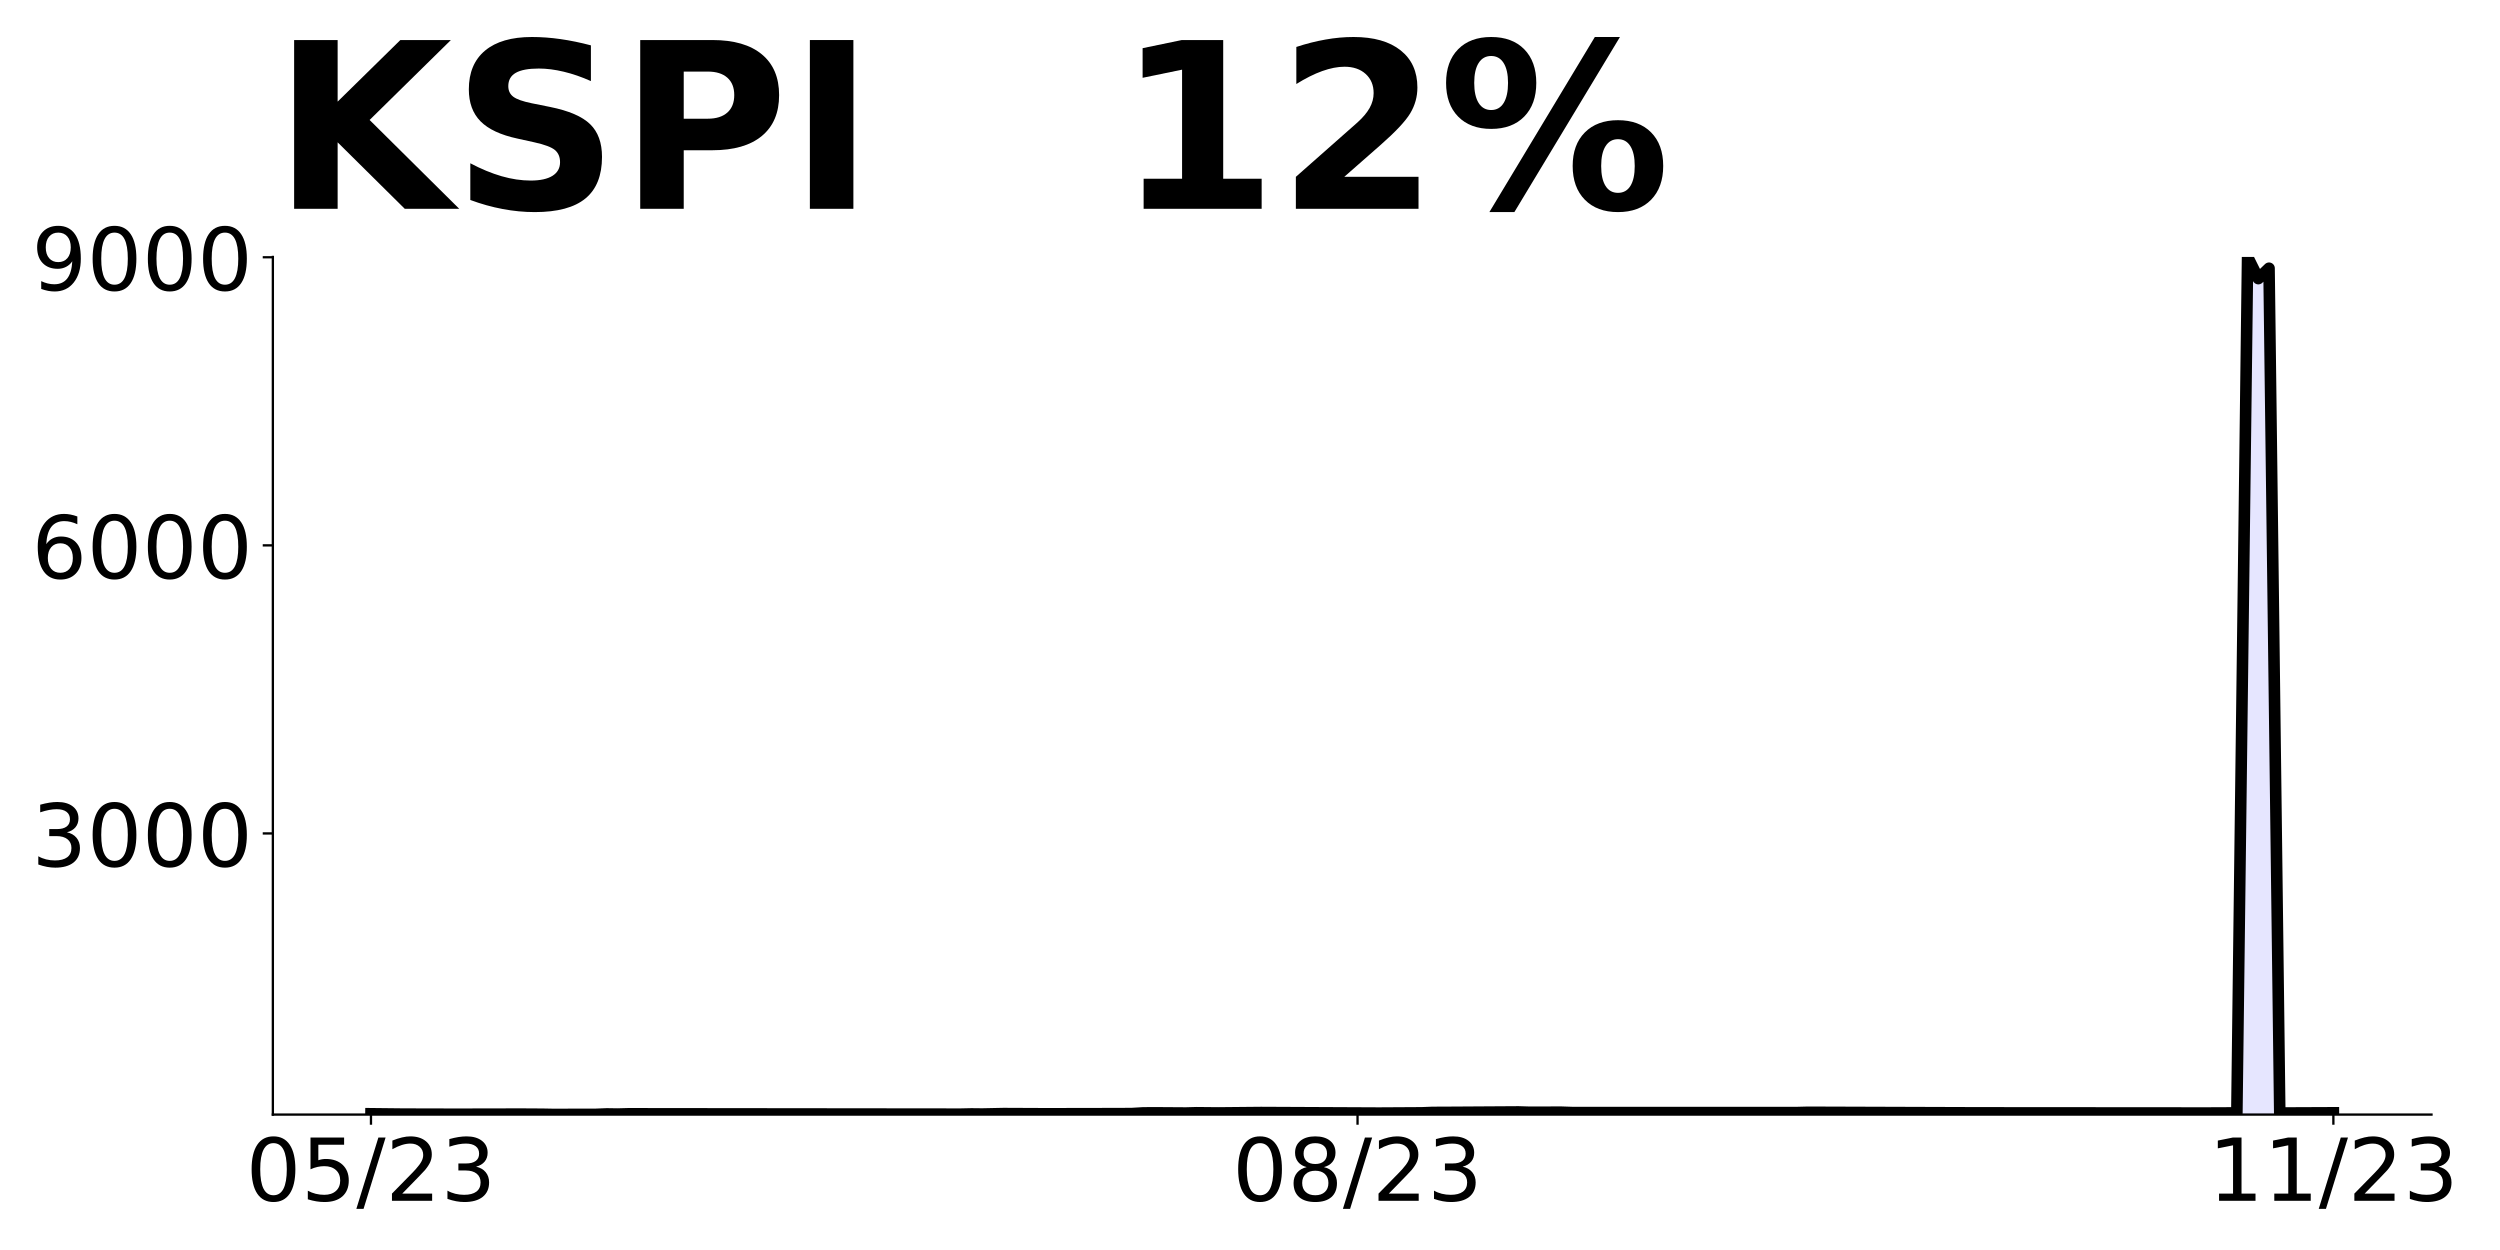
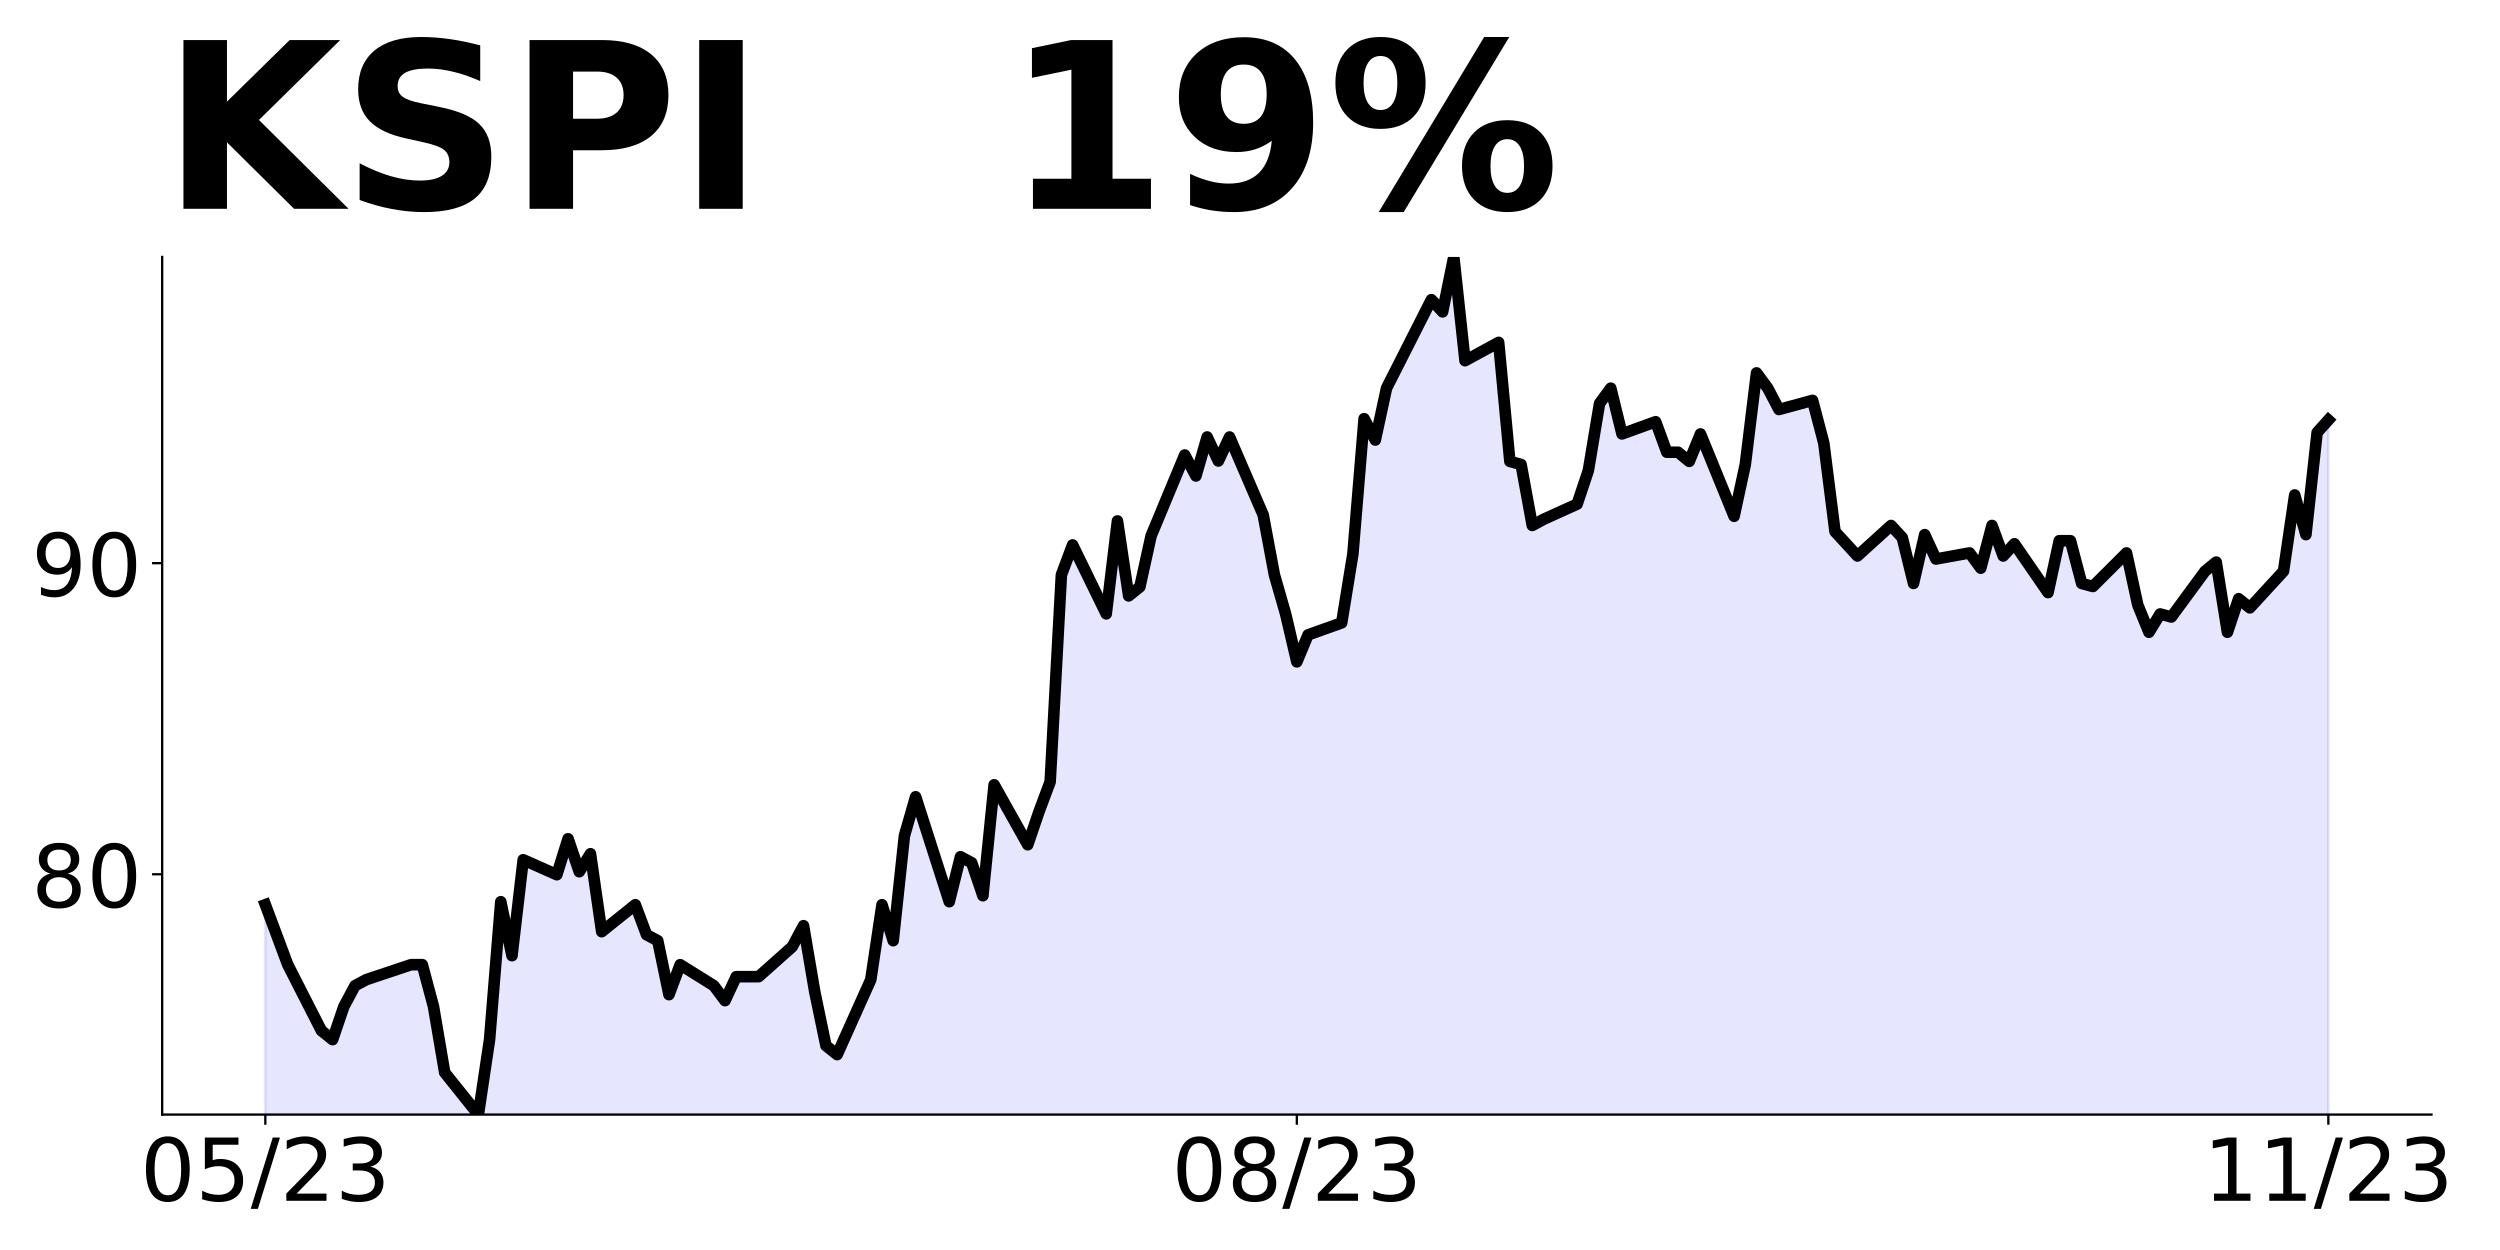
<svg xmlns="http://www.w3.org/2000/svg" xmlns:xlink="http://www.w3.org/1999/xlink" height="432pt" version="1.1" viewBox="0 0 864 432" width="864pt">
  <defs>
    <style type="text/css">
*{stroke-linecap:butt;stroke-linejoin:round;}
  </style>
  </defs>
  <g id="figure_1">
    <g id="patch_1">
      <path d="M 0 432  L 864 432  L 864 0  L 0 0  z " style="fill:none;" />
    </g>
    <g id="axes_1">
      <g id="patch_2">
-         <path d="M 94.3 385.2  L 840.324 385.2  L 840.324 88.8  L 94.3 88.8  z " style="fill:none;" />
+         <path d="M 56.05 385.2  L 840.324 385.2  L 840.324 88.8  L 56.05 88.8  z " style="fill:none;" />
      </g>
      <g id="PolyCollection_1">
-         <defs>
-           <path d="M 128.21 -44.401  L 128.21 -47.081  L 131.916 -47.024  L 135.622 -46.992  L 139.328 -46.96  L 150.446 -46.89  L 154.152 -46.88  L 157.858 -46.915  L 161.564 -46.938  L 165.27 -46.944  L 180.095 -46.96  L 183.801 -46.96  L 187.507 -46.915  L 191.213 -46.845  L 202.331 -46.8  L 206.037 -46.88  L 209.743 -47.027  L 213.449 -46.97  L 217.155 -47.072  L 228.273 -47.056  L 231.979 -47.094  L 235.685 -47.059  L 239.391 -47.078  L 243.097 -46.995  L 254.215 -47.024  L 257.921 -46.992  L 261.627 -46.985  L 265.333 -46.928  L 269.039 -46.96  L 280.157 -46.938  L 283.863 -46.922  L 287.569 -46.947  L 291.276 -46.947  L 294.982 -46.947  L 306.1 -46.979  L 309.806 -47.001  L 313.512 -46.931  L 317.218 -46.874  L 320.924 -46.864  L 332.042 -46.944  L 335.748 -47.024  L 339.454 -46.985  L 343.16 -47.097  L 346.866 -47.139  L 357.984 -47.027  L 361.69 -47.075  L 365.396 -47.069  L 369.102 -47.033  L 372.808 -47.152  L 383.926 -47.088  L 387.632 -47.123  L 391.338 -47.155  L 395.044 -47.376  L 398.75 -47.408  L 409.868 -47.334  L 413.574 -47.433  L 417.281 -47.353  L 420.987 -47.363  L 424.693 -47.417  L 435.811 -47.504  L 439.517 -47.481  L 443.223 -47.523  L 446.929 -47.497  L 450.635 -47.523  L 461.753 -47.44  L 465.459 -47.376  L 469.165 -47.334  L 472.871 -47.283  L 476.577 -47.312  L 487.695 -47.325  L 491.401 -47.398  L 495.107 -47.542  L 498.813 -47.52  L 502.519 -47.575  L 517.343 -47.669  L 521.049 -47.656  L 524.755 -47.715  L 528.461 -47.604  L 539.58 -47.624  L 543.286 -47.497  L 546.992 -47.494  L 550.698 -47.428  L 554.404 -47.435  L 565.522 -47.451  L 569.228 -47.487  L 572.934 -47.559  L 576.64 -47.575  L 580.346 -47.526  L 591.464 -47.539  L 595.17 -47.507  L 598.876 -47.507  L 602.582 -47.497  L 606.288 -47.526  L 617.406 -47.438  L 621.112 -47.494  L 624.818 -47.591  L 628.524 -47.575  L 632.23 -47.552  L 643.348 -47.562  L 647.054 -47.516  L 650.76 -47.422  L 654.466 -47.409  L 658.172 -47.396  L 669.291 -47.428  L 672.997 -47.415  L 676.703 -47.367  L 680.409 -47.419  L 684.115 -47.393  L 695.233 -47.399  L 698.939 -47.383  L 702.645 -47.428  L 706.351 -47.396  L 710.057 -47.409  L 721.175 -47.357  L 724.881 -47.412  L 728.587 -47.412  L 732.293 -47.367  L 735.999 -47.363  L 747.117 -47.399  L 750.823 -47.344  L 754.529 -47.314  L 758.235 -47.334  L 761.941 -47.331  L 773.059 -47.38  L 776.765 -343.2  L 780.471 -335.714  L 784.178 -339.294  L 787.884 -47.341  L 799.002 -47.38  L 802.708 -47.461  L 806.414 -47.419  L 806.414 -44.401  L 806.414 -44.401  L 802.708 -44.401  L 799.002 -44.401  L 787.884 -44.401  L 784.178 -44.401  L 780.471 -44.401  L 776.765 -44.401  L 773.059 -44.401  L 761.941 -44.401  L 758.235 -44.401  L 754.529 -44.401  L 750.823 -44.401  L 747.117 -44.401  L 735.999 -44.401  L 732.293 -44.401  L 728.587 -44.401  L 724.881 -44.401  L 721.175 -44.401  L 710.057 -44.401  L 706.351 -44.401  L 702.645 -44.401  L 698.939 -44.401  L 695.233 -44.401  L 684.115 -44.401  L 680.409 -44.401  L 676.703 -44.401  L 672.997 -44.401  L 669.291 -44.401  L 658.172 -44.401  L 654.466 -44.401  L 650.76 -44.401  L 647.054 -44.401  L 643.348 -44.401  L 632.23 -44.401  L 628.524 -44.401  L 624.818 -44.401  L 621.112 -44.401  L 617.406 -44.401  L 606.288 -44.401  L 602.582 -44.401  L 598.876 -44.401  L 595.17 -44.401  L 591.464 -44.401  L 580.346 -44.401  L 576.64 -44.401  L 572.934 -44.401  L 569.228 -44.401  L 565.522 -44.401  L 554.404 -44.401  L 550.698 -44.401  L 546.992 -44.401  L 543.286 -44.401  L 539.58 -44.401  L 528.461 -44.401  L 524.755 -44.401  L 521.049 -44.401  L 517.343 -44.401  L 502.519 -44.401  L 498.813 -44.401  L 495.107 -44.401  L 491.401 -44.401  L 487.695 -44.401  L 476.577 -44.401  L 472.871 -44.401  L 469.165 -44.401  L 465.459 -44.401  L 461.753 -44.401  L 450.635 -44.401  L 446.929 -44.401  L 443.223 -44.401  L 439.517 -44.401  L 435.811 -44.401  L 424.693 -44.401  L 420.987 -44.401  L 417.281 -44.401  L 413.574 -44.401  L 409.868 -44.401  L 398.75 -44.401  L 395.044 -44.401  L 391.338 -44.401  L 387.632 -44.401  L 383.926 -44.401  L 372.808 -44.401  L 369.102 -44.401  L 365.396 -44.401  L 361.69 -44.401  L 357.984 -44.401  L 346.866 -44.401  L 343.16 -44.401  L 339.454 -44.401  L 335.748 -44.401  L 332.042 -44.401  L 320.924 -44.401  L 317.218 -44.401  L 313.512 -44.401  L 309.806 -44.401  L 306.1 -44.401  L 294.982 -44.401  L 291.276 -44.401  L 287.569 -44.401  L 283.863 -44.401  L 280.157 -44.401  L 269.039 -44.401  L 265.333 -44.401  L 261.627 -44.401  L 257.921 -44.401  L 254.215 -44.401  L 243.097 -44.401  L 239.391 -44.401  L 235.685 -44.401  L 231.979 -44.401  L 228.273 -44.401  L 217.155 -44.401  L 213.449 -44.401  L 209.743 -44.401  L 206.037 -44.401  L 202.331 -44.401  L 191.213 -44.401  L 187.507 -44.401  L 183.801 -44.401  L 180.095 -44.401  L 165.27 -44.401  L 161.564 -44.401  L 157.858 -44.401  L 154.152 -44.401  L 150.446 -44.401  L 139.328 -44.401  L 135.622 -44.401  L 131.916 -44.401  L 128.21 -44.401  z " id="m27895f9a2c" style="stroke:#0000ff;stroke-opacity:0.1;" />
-         </defs>
-         <g clip-path="url(#p48d0a3b1e0)">
-           <use style="fill:#0000ff;fill-opacity:0.1;stroke:#0000ff;stroke-opacity:0.1;" x="0" xlink:href="#m27895f9a2c" y="432" />
-         </g>
+         <path clip-path="url(#pd8ade27d79)" d="M 91.699 1162.336  L 91.699 312.667  L 95.574 323.029  L 99.449 333.391  L 111.073 356.187  L 114.948 359.295  L 118.823 347.897  L 122.698 340.644  L 126.573 338.572  L 142.072 333.391  L 145.947 333.391  L 149.822 347.897  L 153.697 370.693  L 165.321 385.2  L 169.196 359.295  L 173.071 311.631  L 176.946 330.282  L 180.821 297.125  L 192.445 302.305  L 196.32 289.871  L 200.195 301.269  L 204.07 295.052  L 207.945 321.993  L 219.57 312.667  L 223.444 323.029  L 227.319 325.101  L 231.194 343.753  L 235.069 333.391  L 246.694 340.644  L 250.569 345.825  L 254.443 337.536  L 258.318 337.536  L 262.193 337.536  L 273.818 327.174  L 277.693 319.92  L 281.567 342.716  L 285.442 361.368  L 289.317 364.476  L 300.942 338.572  L 304.817 312.667  L 308.692 325.101  L 312.566 288.835  L 316.441 275.365  L 328.066 311.631  L 331.941 296.088  L 335.816 298.161  L 339.691 309.559  L 343.565 271.22  L 355.19 291.944  L 359.065 280.546  L 362.94 270.184  L 366.815 198.687  L 370.69 188.325  L 382.314 212.158  L 386.189 180.036  L 390.064 205.941  L 393.939 202.832  L 397.814 185.217  L 409.438 157.24  L 413.313 164.493  L 417.188 151.023  L 421.063 159.312  L 424.938 151.023  L 436.562 177.964  L 440.437 198.687  L 444.312 212.158  L 448.187 228.737  L 452.062 219.411  L 463.686 215.266  L 467.561 191.434  L 471.436 144.691  L 475.311 152.073  L 479.186 134.146  L 494.685 103.564  L 498.56 107.782  L 502.435 88.8  L 506.31 124.655  L 517.935 118.328  L 521.809 159.455  L 525.684 160.51  L 529.559 181.601  L 533.434 179.492  L 545.059 174.219  L 548.934 162.619  L 552.808 139.419  L 556.683 134.146  L 560.558 149.964  L 572.183 145.746  L 576.058 156.291  L 579.933 156.291  L 583.807 159.455  L 587.682 149.964  L 599.307 178.437  L 603.182 160.51  L 607.057 128.873  L 610.932 134.146  L 614.806 141.528  L 626.431 138.364  L 630.306 153.128  L 634.181 183.71  L 638.056 187.928  L 641.93 192.146  L 653.555 181.601  L 657.43 185.819  L 661.305 201.637  L 665.18 184.764  L 669.055 193.201  L 680.679 191.092  L 684.554 196.365  L 688.429 181.601  L 692.304 192.146  L 696.179 187.928  L 707.803 204.801  L 711.678 186.874  L 715.553 186.874  L 719.428 201.637  L 723.303 202.692  L 734.927 191.092  L 738.802 209.019  L 742.677 218.51  L 746.552 212.183  L 750.427 213.237  L 762.051 197.419  L 765.926 194.255  L 769.801 218.51  L 773.676 206.91  L 777.551 210.074  L 789.176 197.419  L 793.05 171.055  L 796.925 184.764  L 800.8 149.466  L 804.675 145.165  L 804.675 1162.336  L 804.675 1162.336  L 800.8 1162.336  L 796.925 1162.336  L 793.05 1162.336  L 789.176 1162.336  L 777.551 1162.336  L 773.676 1162.336  L 769.801 1162.336  L 765.926 1162.336  L 762.051 1162.336  L 750.427 1162.336  L 746.552 1162.336  L 742.677 1162.336  L 738.802 1162.336  L 734.927 1162.336  L 723.303 1162.336  L 719.428 1162.336  L 715.553 1162.336  L 711.678 1162.336  L 707.803 1162.336  L 696.179 1162.336  L 692.304 1162.336  L 688.429 1162.336  L 684.554 1162.336  L 680.679 1162.336  L 669.055 1162.336  L 665.18 1162.336  L 661.305 1162.336  L 657.43 1162.336  L 653.555 1162.336  L 641.93 1162.336  L 638.056 1162.336  L 634.181 1162.336  L 630.306 1162.336  L 626.431 1162.336  L 614.806 1162.336  L 610.932 1162.336  L 607.057 1162.336  L 603.182 1162.336  L 599.307 1162.336  L 587.682 1162.336  L 583.807 1162.336  L 579.933 1162.336  L 576.058 1162.336  L 572.183 1162.336  L 560.558 1162.336  L 556.683 1162.336  L 552.808 1162.336  L 548.934 1162.336  L 545.059 1162.336  L 533.434 1162.336  L 529.559 1162.336  L 525.684 1162.336  L 521.809 1162.336  L 517.935 1162.336  L 506.31 1162.336  L 502.435 1162.336  L 498.56 1162.336  L 494.685 1162.336  L 479.186 1162.336  L 475.311 1162.336  L 471.436 1162.336  L 467.561 1162.336  L 463.686 1162.336  L 452.062 1162.336  L 448.187 1162.336  L 444.312 1162.336  L 440.437 1162.336  L 436.562 1162.336  L 424.938 1162.336  L 421.063 1162.336  L 417.188 1162.336  L 413.313 1162.336  L 409.438 1162.336  L 397.814 1162.336  L 393.939 1162.336  L 390.064 1162.336  L 386.189 1162.336  L 382.314 1162.336  L 370.69 1162.336  L 366.815 1162.336  L 362.94 1162.336  L 359.065 1162.336  L 355.19 1162.336  L 343.565 1162.336  L 339.691 1162.336  L 335.816 1162.336  L 331.941 1162.336  L 328.066 1162.336  L 316.441 1162.336  L 312.566 1162.336  L 308.692 1162.336  L 304.817 1162.336  L 300.942 1162.336  L 289.317 1162.336  L 285.442 1162.336  L 281.567 1162.336  L 277.693 1162.336  L 273.818 1162.336  L 262.193 1162.336  L 258.318 1162.336  L 254.443 1162.336  L 250.569 1162.336  L 246.694 1162.336  L 235.069 1162.336  L 231.194 1162.336  L 227.319 1162.336  L 223.444 1162.336  L 219.57 1162.336  L 207.945 1162.336  L 204.07 1162.336  L 200.195 1162.336  L 196.32 1162.336  L 192.445 1162.336  L 180.821 1162.336  L 176.946 1162.336  L 173.071 1162.336  L 169.196 1162.336  L 165.321 1162.336  L 153.697 1162.336  L 149.822 1162.336  L 145.947 1162.336  L 142.072 1162.336  L 126.573 1162.336  L 122.698 1162.336  L 118.823 1162.336  L 114.948 1162.336  L 111.073 1162.336  L 99.449 1162.336  L 95.574 1162.336  L 91.699 1162.336  z " style="fill:#0000ff;fill-opacity:0.1;stroke:#0000ff;stroke-opacity:0.1;" />
      </g>
      <g id="matplotlib.axis_1">
        <g id="xtick_1">
          <g id="line2d_1">
            <defs>
-               <path d="M 0 0  L 0 3.5  " id="m0b49b9f456" style="stroke:#000000;stroke-width:0.8;" />
+               <path d="M 0 0  L 0 3.5  " id="m1345c74ed4" style="stroke:#000000;stroke-width:0.8;" />
            </defs>
            <g>
-               <use style="stroke:#000000;stroke-width:0.8;" x="128.21" xlink:href="#m0b49b9f456" y="385.2" />
+               <use style="stroke:#000000;stroke-width:0.8;" x="91.699" xlink:href="#m1345c74ed4" y="385.2" />
            </g>
          </g>
          <g id="text_1">
            <defs>
              <path d="M 31.781 66.406  Q 24.172 66.406 20.328 58.906  Q 16.5 51.422 16.5 36.375  Q 16.5 21.391 20.328 13.891  Q 24.172 6.391 31.781 6.391  Q 39.453 6.391 43.281 13.891  Q 47.125 21.391 47.125 36.375  Q 47.125 51.422 43.281 58.906  Q 39.453 66.406 31.781 66.406  z M 31.781 74.219  Q 44.047 74.219 50.516 64.516  Q 56.984 54.828 56.984 36.375  Q 56.984 17.969 50.516 8.266  Q 44.047 -1.422 31.781 -1.422  Q 19.531 -1.422 13.062 8.266  Q 6.594 17.969 6.594 36.375  Q 6.594 54.828 13.062 64.516  Q 19.531 74.219 31.781 74.219  z " id="DejaVuSans-48" />
              <path d="M 10.797 72.906  L 49.516 72.906  L 49.516 64.594  L 19.828 64.594  L 19.828 46.734  Q 21.969 47.469 24.109 47.828  Q 26.266 48.188 28.422 48.188  Q 40.625 48.188 47.75 41.5  Q 54.891 34.812 54.891 23.391  Q 54.891 11.625 47.562 5.094  Q 40.234 -1.422 26.906 -1.422  Q 22.312 -1.422 17.547 -0.641  Q 12.797 0.141 7.719 1.703  L 7.719 11.625  Q 12.109 9.234 16.797 8.062  Q 21.484 6.891 26.703 6.891  Q 35.156 6.891 40.078 11.328  Q 45.016 15.766 45.016 23.391  Q 45.016 31 40.078 35.438  Q 35.156 39.891 26.703 39.891  Q 22.75 39.891 18.812 39.016  Q 14.891 38.141 10.797 36.281  z " id="DejaVuSans-53" />
              <path d="M 25.391 72.906  L 33.688 72.906  L 8.297 -9.281  L 0 -9.281  z " id="DejaVuSans-47" />
              <path d="M 19.188 8.297  L 53.609 8.297  L 53.609 0  L 7.328 0  L 7.328 8.297  Q 12.938 14.109 22.625 23.891  Q 32.328 33.688 34.812 36.531  Q 39.547 41.844 41.422 45.531  Q 43.312 49.219 43.312 52.781  Q 43.312 58.594 39.234 62.25  Q 35.156 65.922 28.609 65.922  Q 23.969 65.922 18.812 64.312  Q 13.672 62.703 7.812 59.422  L 7.812 69.391  Q 13.766 71.781 18.938 73  Q 24.125 74.219 28.422 74.219  Q 39.75 74.219 46.484 68.547  Q 53.219 62.891 53.219 53.422  Q 53.219 48.922 51.531 44.891  Q 49.859 40.875 45.406 35.406  Q 44.188 33.984 37.641 27.219  Q 31.109 20.453 19.188 8.297  z " id="DejaVuSans-50" />
              <path d="M 40.578 39.312  Q 47.656 37.797 51.625 33  Q 55.609 28.219 55.609 21.188  Q 55.609 10.406 48.188 4.484  Q 40.766 -1.422 27.094 -1.422  Q 22.516 -1.422 17.656 -0.516  Q 12.797 0.391 7.625 2.203  L 7.625 11.719  Q 11.719 9.328 16.594 8.109  Q 21.484 6.891 26.812 6.891  Q 36.078 6.891 40.938 10.547  Q 45.797 14.203 45.797 21.188  Q 45.797 27.641 41.281 31.266  Q 36.766 34.906 28.719 34.906  L 20.219 34.906  L 20.219 43.016  L 29.109 43.016  Q 36.375 43.016 40.234 45.922  Q 44.094 48.828 44.094 54.297  Q 44.094 59.906 40.109 62.906  Q 36.141 65.922 28.719 65.922  Q 24.656 65.922 20.016 65.031  Q 15.375 64.156 9.812 62.312  L 9.812 71.094  Q 15.438 72.656 20.344 73.438  Q 25.25 74.219 29.594 74.219  Q 40.828 74.219 47.359 69.109  Q 53.906 64.016 53.906 55.328  Q 53.906 49.266 50.438 45.094  Q 46.969 40.922 40.578 39.312  z " id="DejaVuSans-51" />
            </defs>
-             <g transform="translate(84.98205 414.9953)scale(0.3 -0.3)">
+             <g transform="translate(48.47069 414.9953)scale(0.3 -0.3)">
              <use xlink:href="#DejaVuSans-48" />
              <use x="63.623" xlink:href="#DejaVuSans-53" />
              <use x="127.246" xlink:href="#DejaVuSans-47" />
              <use x="160.938" xlink:href="#DejaVuSans-50" />
              <use x="224.561" xlink:href="#DejaVuSans-51" />
            </g>
          </g>
        </g>
        <g id="xtick_2">
          <g id="line2d_2">
            <g>
-               <use style="stroke:#000000;stroke-width:0.8;" x="469.165" xlink:href="#m0b49b9f456" y="385.2" />
+               <use style="stroke:#000000;stroke-width:0.8;" x="448.187" xlink:href="#m1345c74ed4" y="385.2" />
            </g>
          </g>
          <g id="text_2">
            <defs>
              <path d="M 31.781 34.625  Q 24.75 34.625 20.719 30.859  Q 16.703 27.094 16.703 20.516  Q 16.703 13.922 20.719 10.156  Q 24.75 6.391 31.781 6.391  Q 38.812 6.391 42.859 10.172  Q 46.922 13.969 46.922 20.516  Q 46.922 27.094 42.891 30.859  Q 38.875 34.625 31.781 34.625  z M 21.922 38.812  Q 15.578 40.375 12.031 44.719  Q 8.5 49.078 8.5 55.328  Q 8.5 64.062 14.719 69.141  Q 20.953 74.219 31.781 74.219  Q 42.672 74.219 48.875 69.141  Q 55.078 64.062 55.078 55.328  Q 55.078 49.078 51.531 44.719  Q 48 40.375 41.703 38.812  Q 48.828 37.156 52.797 32.312  Q 56.781 27.484 56.781 20.516  Q 56.781 9.906 50.312 4.234  Q 43.844 -1.422 31.781 -1.422  Q 19.734 -1.422 13.25 4.234  Q 6.781 9.906 6.781 20.516  Q 6.781 27.484 10.781 32.312  Q 14.797 37.156 21.922 38.812  z M 18.312 54.391  Q 18.312 48.734 21.844 45.562  Q 25.391 42.391 31.781 42.391  Q 38.141 42.391 41.719 45.562  Q 45.312 48.734 45.312 54.391  Q 45.312 60.062 41.719 63.234  Q 38.141 66.406 31.781 66.406  Q 25.391 66.406 21.844 63.234  Q 18.312 60.062 18.312 54.391  z " id="DejaVuSans-56" />
            </defs>
-             <g transform="translate(425.9368 414.9953)scale(0.3 -0.3)">
+             <g transform="translate(404.9588 414.9953)scale(0.3 -0.3)">
              <use xlink:href="#DejaVuSans-48" />
              <use x="63.623" xlink:href="#DejaVuSans-56" />
              <use x="127.246" xlink:href="#DejaVuSans-47" />
              <use x="160.938" xlink:href="#DejaVuSans-50" />
              <use x="224.561" xlink:href="#DejaVuSans-51" />
            </g>
          </g>
        </g>
        <g id="xtick_3">
          <g id="line2d_3">
            <g>
-               <use style="stroke:#000000;stroke-width:0.8;" x="806.414" xlink:href="#m0b49b9f456" y="385.2" />
+               <use style="stroke:#000000;stroke-width:0.8;" x="804.675" xlink:href="#m1345c74ed4" y="385.2" />
            </g>
          </g>
          <g id="text_3">
            <defs>
              <path d="M 12.406 8.297  L 28.516 8.297  L 28.516 63.922  L 10.984 60.406  L 10.984 69.391  L 28.422 72.906  L 38.281 72.906  L 38.281 8.297  L 54.391 8.297  L 54.391 0  L 12.406 0  z " id="DejaVuSans-49" />
            </defs>
-             <g transform="translate(763.1856 414.9953)scale(0.3 -0.3)">
+             <g transform="translate(761.4469 414.9953)scale(0.3 -0.3)">
              <use xlink:href="#DejaVuSans-49" />
              <use x="63.623" xlink:href="#DejaVuSans-49" />
              <use x="127.246" xlink:href="#DejaVuSans-47" />
              <use x="160.938" xlink:href="#DejaVuSans-50" />
              <use x="224.561" xlink:href="#DejaVuSans-51" />
            </g>
          </g>
        </g>
      </g>
      <g id="matplotlib.axis_2">
        <g id="ytick_1">
          <g id="line2d_4">
            <defs>
-               <path d="M 0 0  L -3.5 0  " id="m357c633570" style="stroke:#000000;stroke-width:0.8;" />
+               <path d="M 0 0  L -3.5 0  " id="mc63b6061ad" style="stroke:#000000;stroke-width:0.8;" />
            </defs>
            <g>
-               <use style="stroke:#000000;stroke-width:0.8;" x="94.3" xlink:href="#m357c633570" y="288.037" />
+               <use style="stroke:#000000;stroke-width:0.8;" x="56.05" xlink:href="#mc63b6061ad" y="302.149" />
            </g>
          </g>
          <g id="text_4">
-             <g transform="translate(10.95 299.4348)scale(0.3 -0.3)">
-               <use xlink:href="#DejaVuSans-51" />
+             <g transform="translate(10.875 313.5467)scale(0.3 -0.3)">
+               <use xlink:href="#DejaVuSans-56" />
              <use x="63.623" xlink:href="#DejaVuSans-48" />
-               <use x="127.246" xlink:href="#DejaVuSans-48" />
-               <use x="190.869" xlink:href="#DejaVuSans-48" />
            </g>
          </g>
        </g>
        <g id="ytick_2">
          <g id="line2d_5">
            <g>
-               <use style="stroke:#000000;stroke-width:0.8;" x="94.3" xlink:href="#m357c633570" y="188.476" />
+               <use style="stroke:#000000;stroke-width:0.8;" x="56.05" xlink:href="#mc63b6061ad" y="194.626" />
            </g>
          </g>
          <g id="text_5">
            <defs>
-               <path d="M 33.016 40.375  Q 26.375 40.375 22.484 35.828  Q 18.609 31.297 18.609 23.391  Q 18.609 15.531 22.484 10.953  Q 26.375 6.391 33.016 6.391  Q 39.656 6.391 43.531 10.953  Q 47.406 15.531 47.406 23.391  Q 47.406 31.297 43.531 35.828  Q 39.656 40.375 33.016 40.375  z M 52.594 71.297  L 52.594 62.312  Q 48.875 64.062 45.094 64.984  Q 41.312 65.922 37.594 65.922  Q 27.828 65.922 22.672 59.328  Q 17.531 52.734 16.797 39.406  Q 19.672 43.656 24.016 45.922  Q 28.375 48.188 33.594 48.188  Q 44.578 48.188 50.953 41.516  Q 57.328 34.859 57.328 23.391  Q 57.328 12.156 50.688 5.359  Q 44.047 -1.422 33.016 -1.422  Q 20.359 -1.422 13.672 8.266  Q 6.984 17.969 6.984 36.375  Q 6.984 53.656 15.188 63.938  Q 23.391 74.219 37.203 74.219  Q 40.922 74.219 44.703 73.484  Q 48.484 72.75 52.594 71.297  z " id="DejaVuSans-54" />
-             </defs>
-             <g transform="translate(10.95 199.8734)scale(0.3 -0.3)">
-               <use xlink:href="#DejaVuSans-54" />
-               <use x="63.623" xlink:href="#DejaVuSans-48" />
-               <use x="127.246" xlink:href="#DejaVuSans-48" />
-               <use x="190.869" xlink:href="#DejaVuSans-48" />
-             </g>
-           </g>
-         </g>
-         <g id="ytick_3">
-           <g id="line2d_6">
-             <g>
-               <use style="stroke:#000000;stroke-width:0.8;" x="94.3" xlink:href="#m357c633570" y="88.914" />
-             </g>
-           </g>
-           <g id="text_6">
-             <defs>
              <path d="M 10.984 1.516  L 10.984 10.5  Q 14.703 8.734 18.5 7.812  Q 22.312 6.891 25.984 6.891  Q 35.75 6.891 40.891 13.453  Q 46.047 20.016 46.781 33.406  Q 43.953 29.203 39.594 26.953  Q 35.25 24.703 29.984 24.703  Q 19.047 24.703 12.672 31.312  Q 6.297 37.938 6.297 49.422  Q 6.297 60.641 12.938 67.422  Q 19.578 74.219 30.609 74.219  Q 43.266 74.219 49.922 64.516  Q 56.594 54.828 56.594 36.375  Q 56.594 19.141 48.406 8.859  Q 40.234 -1.422 26.422 -1.422  Q 22.703 -1.422 18.891 -0.688  Q 15.094 0.047 10.984 1.516  z M 30.609 32.422  Q 37.25 32.422 41.125 36.953  Q 45.016 41.5 45.016 49.422  Q 45.016 57.281 41.125 61.844  Q 37.25 66.406 30.609 66.406  Q 23.969 66.406 20.094 61.844  Q 16.219 57.281 16.219 49.422  Q 16.219 41.5 20.094 36.953  Q 23.969 32.422 30.609 32.422  z " id="DejaVuSans-57" />
            </defs>
-             <g transform="translate(10.95 100.3119)scale(0.3 -0.3)">
+             <g transform="translate(10.875 206.0233)scale(0.3 -0.3)">
              <use xlink:href="#DejaVuSans-57" />
              <use x="63.623" xlink:href="#DejaVuSans-48" />
-               <use x="127.246" xlink:href="#DejaVuSans-48" />
-               <use x="190.869" xlink:href="#DejaVuSans-48" />
            </g>
          </g>
        </g>
      </g>
-       <g id="line2d_7">
-         <path clip-path="url(#p48d0a3b1e0)" d="M 128.21 384.919  L 139.328 385.04  L 157.858 385.085  L 180.095 385.04  L 187.507 385.085  L 191.213 385.155  L 206.037 385.12  L 209.743 384.973  L 213.449 385.03  L 217.155 384.928  L 332.042 385.056  L 335.748 384.976  L 339.454 385.015  L 346.866 384.861  L 361.69 384.925  L 387.632 384.877  L 391.338 384.845  L 395.044 384.624  L 398.75 384.592  L 409.868 384.666  L 413.574 384.567  L 420.987 384.637  L 435.811 384.496  L 476.577 384.688  L 491.401 384.602  L 495.107 384.458  L 502.519 384.425  L 524.755 384.285  L 528.461 384.396  L 539.58 384.376  L 543.286 384.503  L 621.112 384.506  L 624.818 384.409  L 684.115 384.607  L 750.823 384.656  L 761.941 384.669  L 773.059 384.62  L 776.765 88.8  L 780.471 96.286  L 784.178 92.706  L 787.884 384.659  L 806.414 384.581  L 806.414 384.581  " style="fill:none;stroke:#000000;stroke-linecap:square;stroke-width:4;" />
+       <g id="line2d_6">
+         <path clip-path="url(#pd8ade27d79)" d="M 91.699 312.667  L 99.449 333.391  L 111.073 356.187  L 114.948 359.295  L 118.823 347.897  L 122.698 340.644  L 126.573 338.572  L 142.072 333.391  L 145.947 333.391  L 149.822 347.897  L 153.697 370.693  L 165.321 385.2  L 169.196 359.295  L 173.071 311.631  L 176.946 330.282  L 180.821 297.125  L 192.445 302.305  L 196.32 289.871  L 200.195 301.269  L 204.07 295.052  L 207.945 321.993  L 219.57 312.667  L 223.444 323.029  L 227.319 325.101  L 231.194 343.753  L 235.069 333.391  L 246.694 340.644  L 250.569 345.825  L 254.443 337.536  L 262.193 337.536  L 273.818 327.174  L 277.693 319.92  L 281.567 342.716  L 285.442 361.368  L 289.317 364.476  L 300.942 338.572  L 304.817 312.667  L 308.692 325.101  L 312.566 288.835  L 316.441 275.365  L 328.066 311.631  L 331.941 296.088  L 335.816 298.161  L 339.691 309.559  L 343.565 271.22  L 355.19 291.944  L 359.065 280.546  L 362.94 270.184  L 366.815 198.687  L 370.69 188.325  L 382.314 212.158  L 386.189 180.036  L 390.064 205.941  L 393.939 202.832  L 397.814 185.217  L 409.438 157.24  L 413.313 164.493  L 417.188 151.023  L 421.063 159.312  L 424.938 151.023  L 436.562 177.964  L 440.437 198.687  L 444.312 212.158  L 448.187 228.737  L 452.062 219.411  L 463.686 215.266  L 467.561 191.434  L 471.436 144.691  L 475.311 152.073  L 479.186 134.146  L 494.685 103.564  L 498.56 107.782  L 502.435 88.8  L 506.31 124.655  L 517.935 118.328  L 521.809 159.455  L 525.684 160.51  L 529.559 181.601  L 533.434 179.492  L 545.059 174.219  L 548.934 162.619  L 552.808 139.419  L 556.683 134.146  L 560.558 149.964  L 572.183 145.746  L 576.058 156.291  L 579.933 156.291  L 583.807 159.455  L 587.682 149.964  L 599.307 178.437  L 603.182 160.51  L 607.057 128.873  L 610.932 134.146  L 614.806 141.528  L 626.431 138.364  L 630.306 153.128  L 634.181 183.71  L 641.93 192.146  L 653.555 181.601  L 657.43 185.819  L 661.305 201.637  L 665.18 184.764  L 669.055 193.201  L 680.679 191.092  L 684.554 196.365  L 688.429 181.601  L 692.304 192.146  L 696.179 187.928  L 707.803 204.801  L 711.678 186.874  L 715.553 186.874  L 719.428 201.637  L 723.303 202.692  L 734.927 191.092  L 738.802 209.019  L 742.677 218.51  L 746.552 212.183  L 750.427 213.237  L 762.051 197.419  L 765.926 194.255  L 769.801 218.51  L 773.676 206.91  L 777.551 210.074  L 789.176 197.419  L 793.05 171.055  L 796.925 184.764  L 800.8 149.466  L 804.675 145.165  L 804.675 145.165  " style="fill:none;stroke:#000000;stroke-linecap:square;stroke-width:4;" />
      </g>
      <g id="patch_3">
-         <path d="M 94.3 385.2  L 94.3 88.8  " style="fill:none;stroke:#000000;stroke-linecap:square;stroke-linejoin:miter;stroke-width:0.8;" />
+         <path d="M 56.05 385.2  L 56.05 88.8  " style="fill:none;stroke:#000000;stroke-linecap:square;stroke-linejoin:miter;stroke-width:0.8;" />
      </g>
      <g id="patch_4">
-         <path d="M 94.3 385.2  L 840.324 385.2  " style="fill:none;stroke:#000000;stroke-linecap:square;stroke-linejoin:miter;stroke-width:0.8;" />
+         <path d="M 56.05 385.2  L 840.324 385.2  " style="fill:none;stroke:#000000;stroke-linecap:square;stroke-linejoin:miter;stroke-width:0.8;" />
      </g>
-       <g id="text_7">
+       <g id="text_6">
        <defs>
          <path d="M 9.188 72.906  L 27.984 72.906  L 27.984 46.297  L 55.078 72.906  L 76.906 72.906  L 41.797 38.375  L 80.516 0  L 56.984 0  L 27.984 28.719  L 27.984 0  L 9.188 0  z " id="DejaVuSans-Bold-75" />
          <path d="M 59.906 70.609  L 59.906 55.172  Q 53.906 57.859 48.188 59.219  Q 42.484 60.594 37.406 60.594  Q 30.672 60.594 27.438 58.734  Q 24.219 56.891 24.219 52.984  Q 24.219 50.047 26.391 48.406  Q 28.562 46.781 34.281 45.609  L 42.281 44  Q 54.438 41.547 59.562 36.562  Q 64.703 31.594 64.703 22.406  Q 64.703 10.359 57.547 4.469  Q 50.391 -1.422 35.688 -1.422  Q 28.766 -1.422 21.781 -0.094  Q 14.797 1.219 7.812 3.812  L 7.812 19.672  Q 14.797 15.969 21.312 14.078  Q 27.828 12.203 33.891 12.203  Q 40.047 12.203 43.312 14.25  Q 46.578 16.312 46.578 20.125  Q 46.578 23.531 44.359 25.391  Q 42.141 27.25 35.5 28.719  L 28.219 30.328  Q 17.281 32.672 12.219 37.797  Q 7.172 42.922 7.172 51.609  Q 7.172 62.5 14.203 68.359  Q 21.234 74.219 34.422 74.219  Q 40.438 74.219 46.781 73.312  Q 53.125 72.406 59.906 70.609  z " id="DejaVuSans-Bold-83" />
          <path d="M 9.188 72.906  L 40.375 72.906  Q 54.297 72.906 61.734 66.719  Q 69.188 60.547 69.188 49.125  Q 69.188 37.641 61.734 31.469  Q 54.297 25.297 40.375 25.297  L 27.984 25.297  L 27.984 0  L 9.188 0  z M 27.984 59.281  L 27.984 38.922  L 38.375 38.922  Q 43.844 38.922 46.828 41.578  Q 49.812 44.234 49.812 49.125  Q 49.812 54 46.828 56.641  Q 43.844 59.281 38.375 59.281  z " id="DejaVuSans-Bold-80" />
          <path d="M 9.188 72.906  L 27.984 72.906  L 27.984 0  L 9.188 0  z " id="DejaVuSans-Bold-73" />
          <path id="DejaVuSans-Bold-32" />
          <path d="M 11.719 12.984  L 28.328 12.984  L 28.328 60.109  L 11.281 56.594  L 11.281 69.391  L 28.219 72.906  L 46.094 72.906  L 46.094 12.984  L 62.703 12.984  L 62.703 0  L 11.719 0  z " id="DejaVuSans-Bold-49" />
-           <path d="M 28.812 13.812  L 60.891 13.812  L 60.891 0  L 7.906 0  L 7.906 13.812  L 34.516 37.312  Q 38.094 40.531 39.797 43.609  Q 41.5 46.688 41.5 50  Q 41.5 55.125 38.062 58.25  Q 34.625 61.375 28.906 61.375  Q 24.516 61.375 19.281 59.5  Q 14.062 57.625 8.109 53.906  L 8.109 69.922  Q 14.453 72.016 20.656 73.109  Q 26.859 74.219 32.812 74.219  Q 45.906 74.219 53.156 68.453  Q 60.406 62.703 60.406 52.391  Q 60.406 46.438 57.328 41.281  Q 54.25 36.141 44.391 27.484  z " id="DejaVuSans-Bold-50" />
+           <path d="M 10.016 1.609  L 10.016 15.094  Q 14.5 12.984 18.594 11.938  Q 22.703 10.891 26.703 10.891  Q 35.109 10.891 39.797 15.547  Q 44.484 20.219 45.312 29.391  Q 42 26.953 38.234 25.734  Q 34.469 24.516 30.078 24.516  Q 18.891 24.516 12.031 31.031  Q 5.172 37.547 5.172 48.188  Q 5.172 59.969 12.812 67.047  Q 20.453 74.125 33.297 74.125  Q 47.562 74.125 55.375 64.5  Q 63.188 54.891 63.188 37.312  Q 63.188 19.234 54.047 8.906  Q 44.922 -1.422 29 -1.422  Q 23.875 -1.422 19.188 -0.656  Q 14.5 0.094 10.016 1.609  z M 33.203 36.719  Q 38.141 36.719 40.625 39.906  Q 43.109 43.109 43.109 49.516  Q 43.109 55.859 40.625 59.078  Q 38.141 62.312 33.203 62.312  Q 28.266 62.312 25.781 59.078  Q 23.297 55.859 23.297 49.516  Q 23.297 43.109 25.781 39.906  Q 28.266 36.719 33.203 36.719  z " id="DejaVuSans-Bold-57" />
          <path d="M 77.484 30.078  Q 74.031 30.078 72.125 27.078  Q 70.219 24.078 70.219 18.5  Q 70.219 12.891 72.094 9.891  Q 73.969 6.891 77.484 6.891  Q 81 6.891 82.859 9.891  Q 84.719 12.891 84.719 18.5  Q 84.719 24.078 82.828 27.078  Q 80.953 30.078 77.484 30.078  z M 77.484 38.281  Q 86.578 38.281 91.797 33  Q 97.016 27.734 97.016 18.5  Q 97.016 9.281 91.797 3.922  Q 86.578 -1.422 77.484 -1.422  Q 68.406 -1.422 63.156 3.922  Q 57.906 9.281 57.906 18.5  Q 57.906 27.688 63.156 32.984  Q 68.406 38.281 77.484 38.281  z M 32.719 -1.422  L 21.922 -1.422  L 67.484 74.219  L 78.328 74.219  z M 22.703 74.219  Q 31.781 74.219 36.984 68.922  Q 42.188 63.625 42.188 54.391  Q 42.188 45.172 36.984 39.844  Q 31.781 34.516 22.703 34.516  Q 13.625 34.516 8.422 39.844  Q 3.219 45.172 3.219 54.391  Q 3.219 63.625 8.422 68.922  Q 13.625 74.219 22.703 74.219  z M 22.703 66.016  Q 19.188 66.016 17.281 62.984  Q 15.375 59.969 15.375 54.391  Q 15.375 48.781 17.281 45.719  Q 19.188 42.672 22.703 42.672  Q 26.219 42.672 28.094 45.719  Q 29.984 48.781 29.984 54.391  Q 29.984 59.969 28.078 62.984  Q 26.172 66.016 22.703 66.016  z " id="DejaVuSans-Bold-37" />
        </defs>
-         <g transform="translate(94.3 72.1625)scale(0.8 -0.8)">
+         <g transform="translate(56.05 72.1625)scale(0.8 -0.8)">
          <use xlink:href="#DejaVuSans-Bold-75" />
          <use x="77.49" xlink:href="#DejaVuSans-Bold-83" />
          <use x="149.512" xlink:href="#DejaVuSans-Bold-80" />
          <use x="222.803" xlink:href="#DejaVuSans-Bold-73" />
          <use x="260.01" xlink:href="#DejaVuSans-Bold-32" />
          <use x="294.824" xlink:href="#DejaVuSans-Bold-32" />
          <use x="329.639" xlink:href="#DejaVuSans-Bold-32" />
          <use x="364.453" xlink:href="#DejaVuSans-Bold-49" />
-           <use x="434.033" xlink:href="#DejaVuSans-Bold-50" />
+           <use x="434.033" xlink:href="#DejaVuSans-Bold-57" />
          <use x="503.613" xlink:href="#DejaVuSans-Bold-37" />
        </g>
      </g>
    </g>
  </g>
  <defs>
-     <clipPath id="p48d0a3b1e0">
-       <rect height="296.4" width="746.024" x="94.3" y="88.8" />
+     <clipPath id="pd8ade27d79">
+       <rect height="296.4" width="784.274" x="56.05" y="88.8" />
    </clipPath>
  </defs>
</svg>
